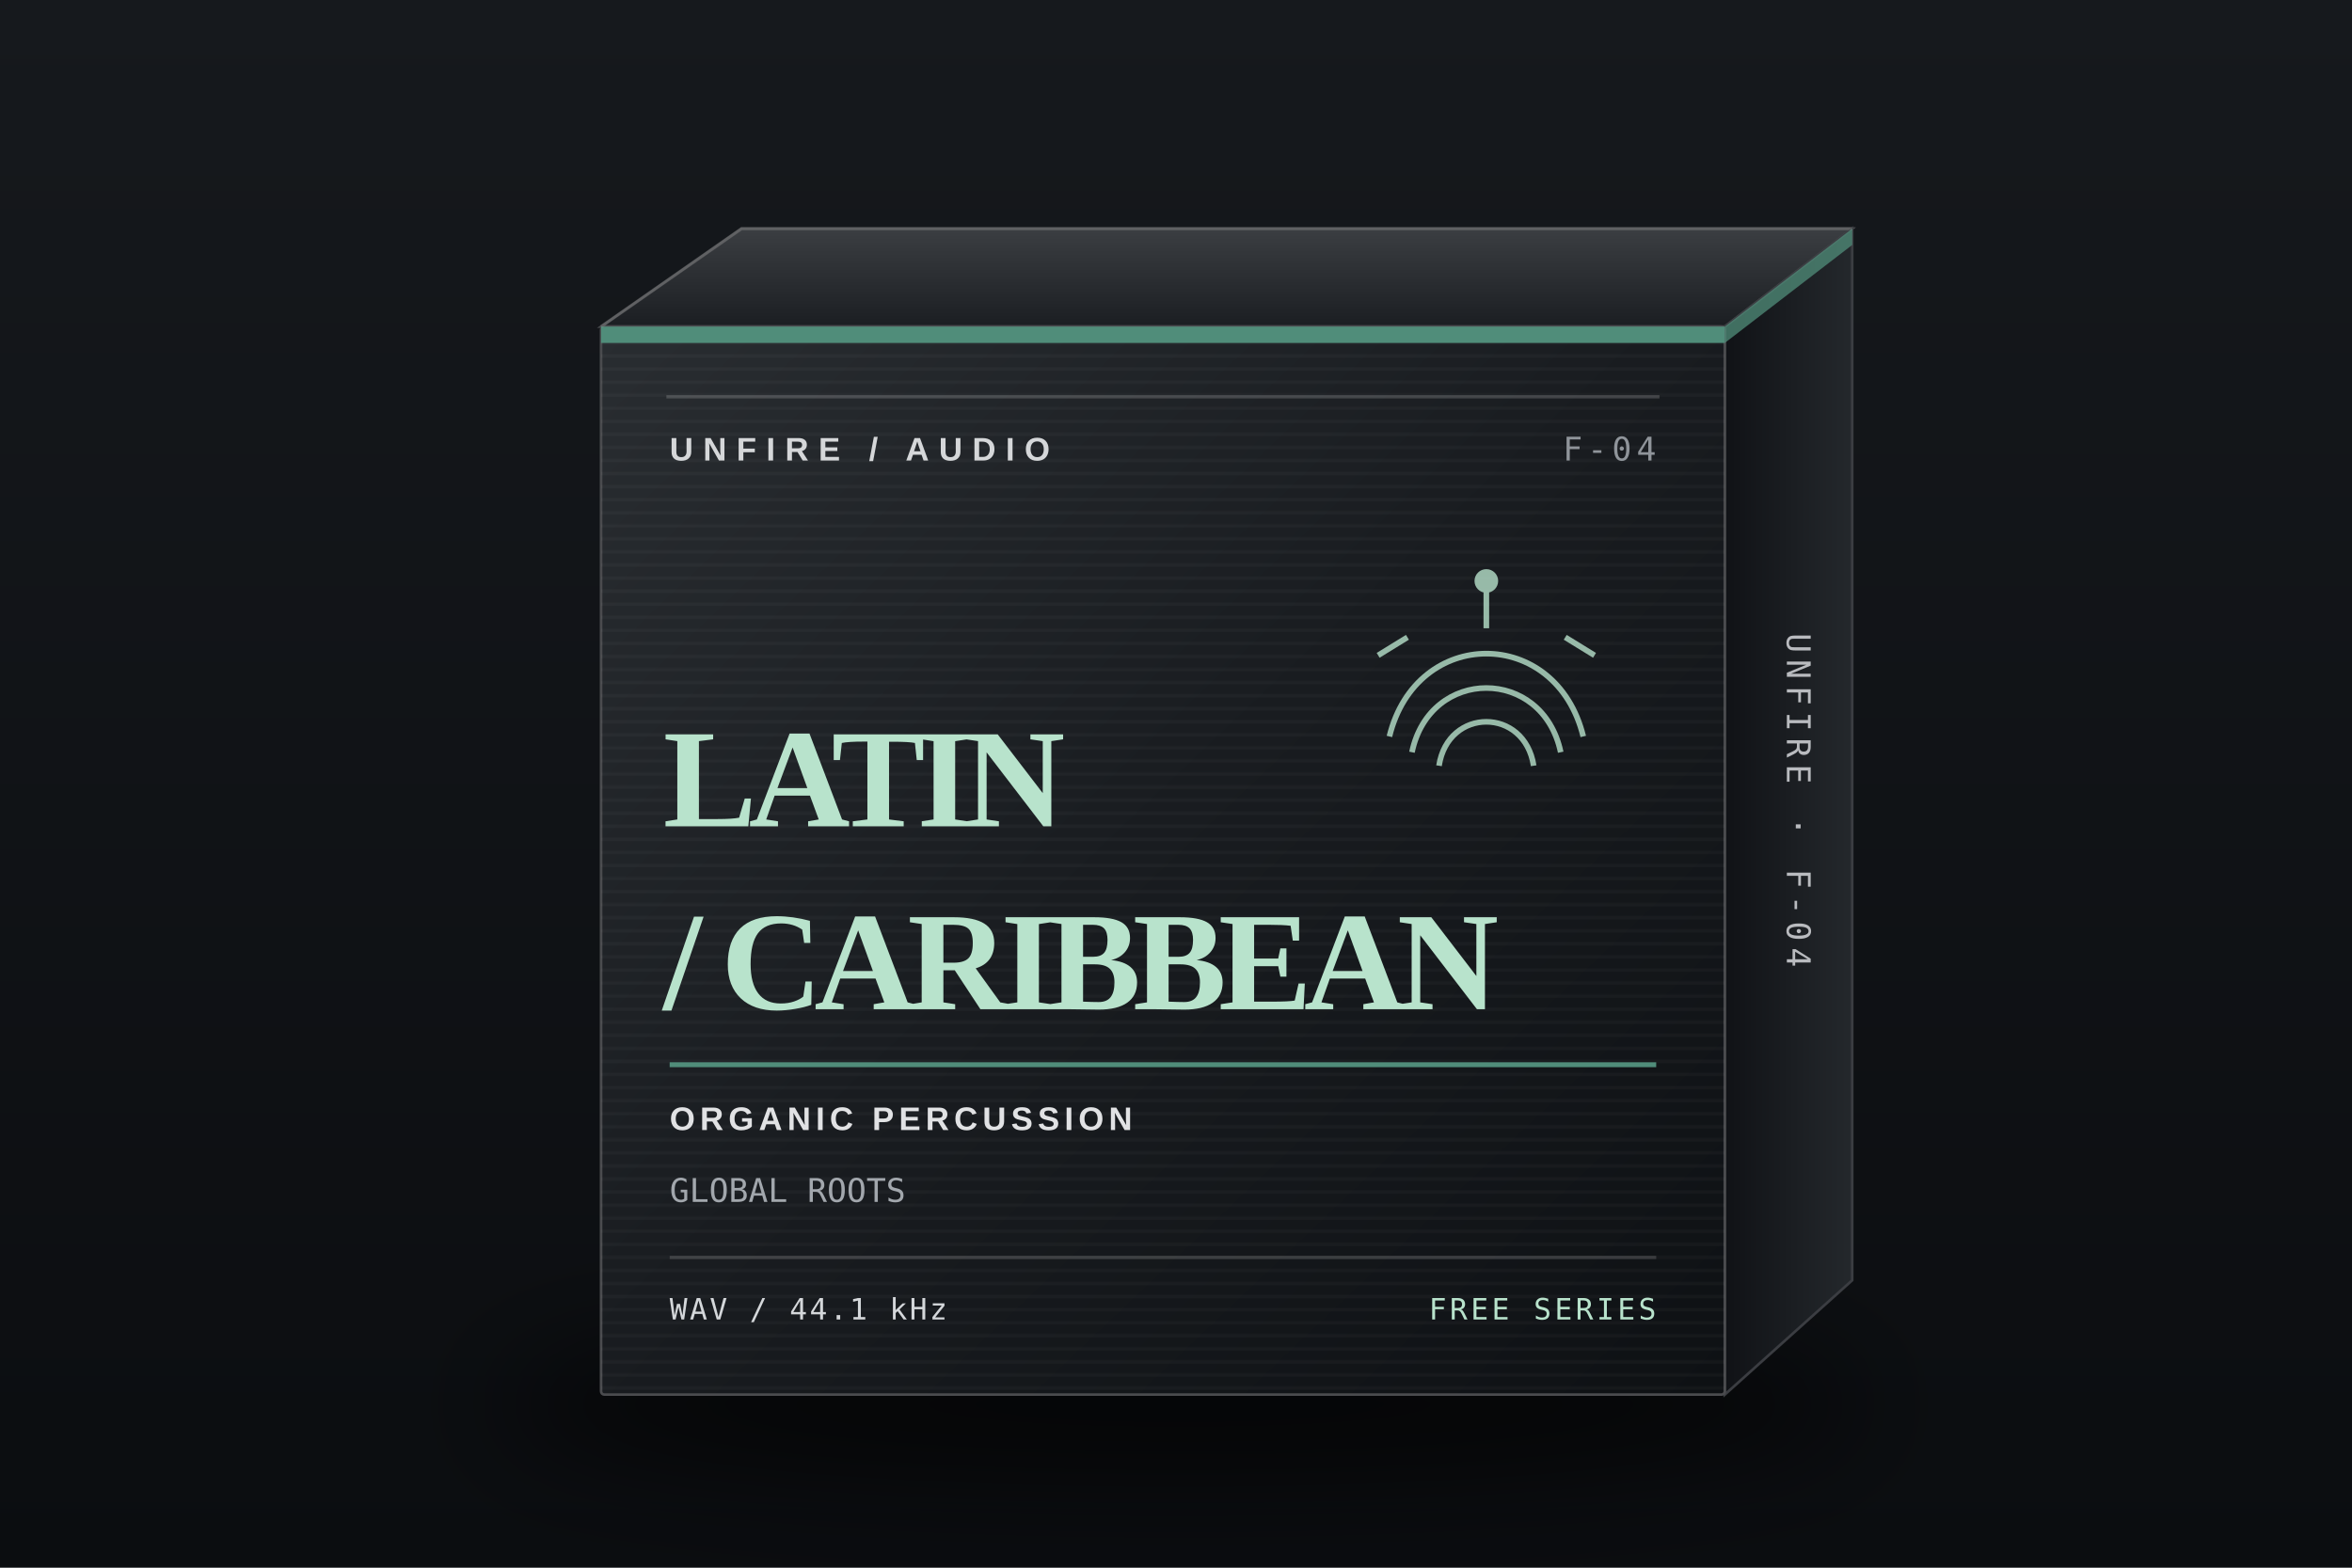
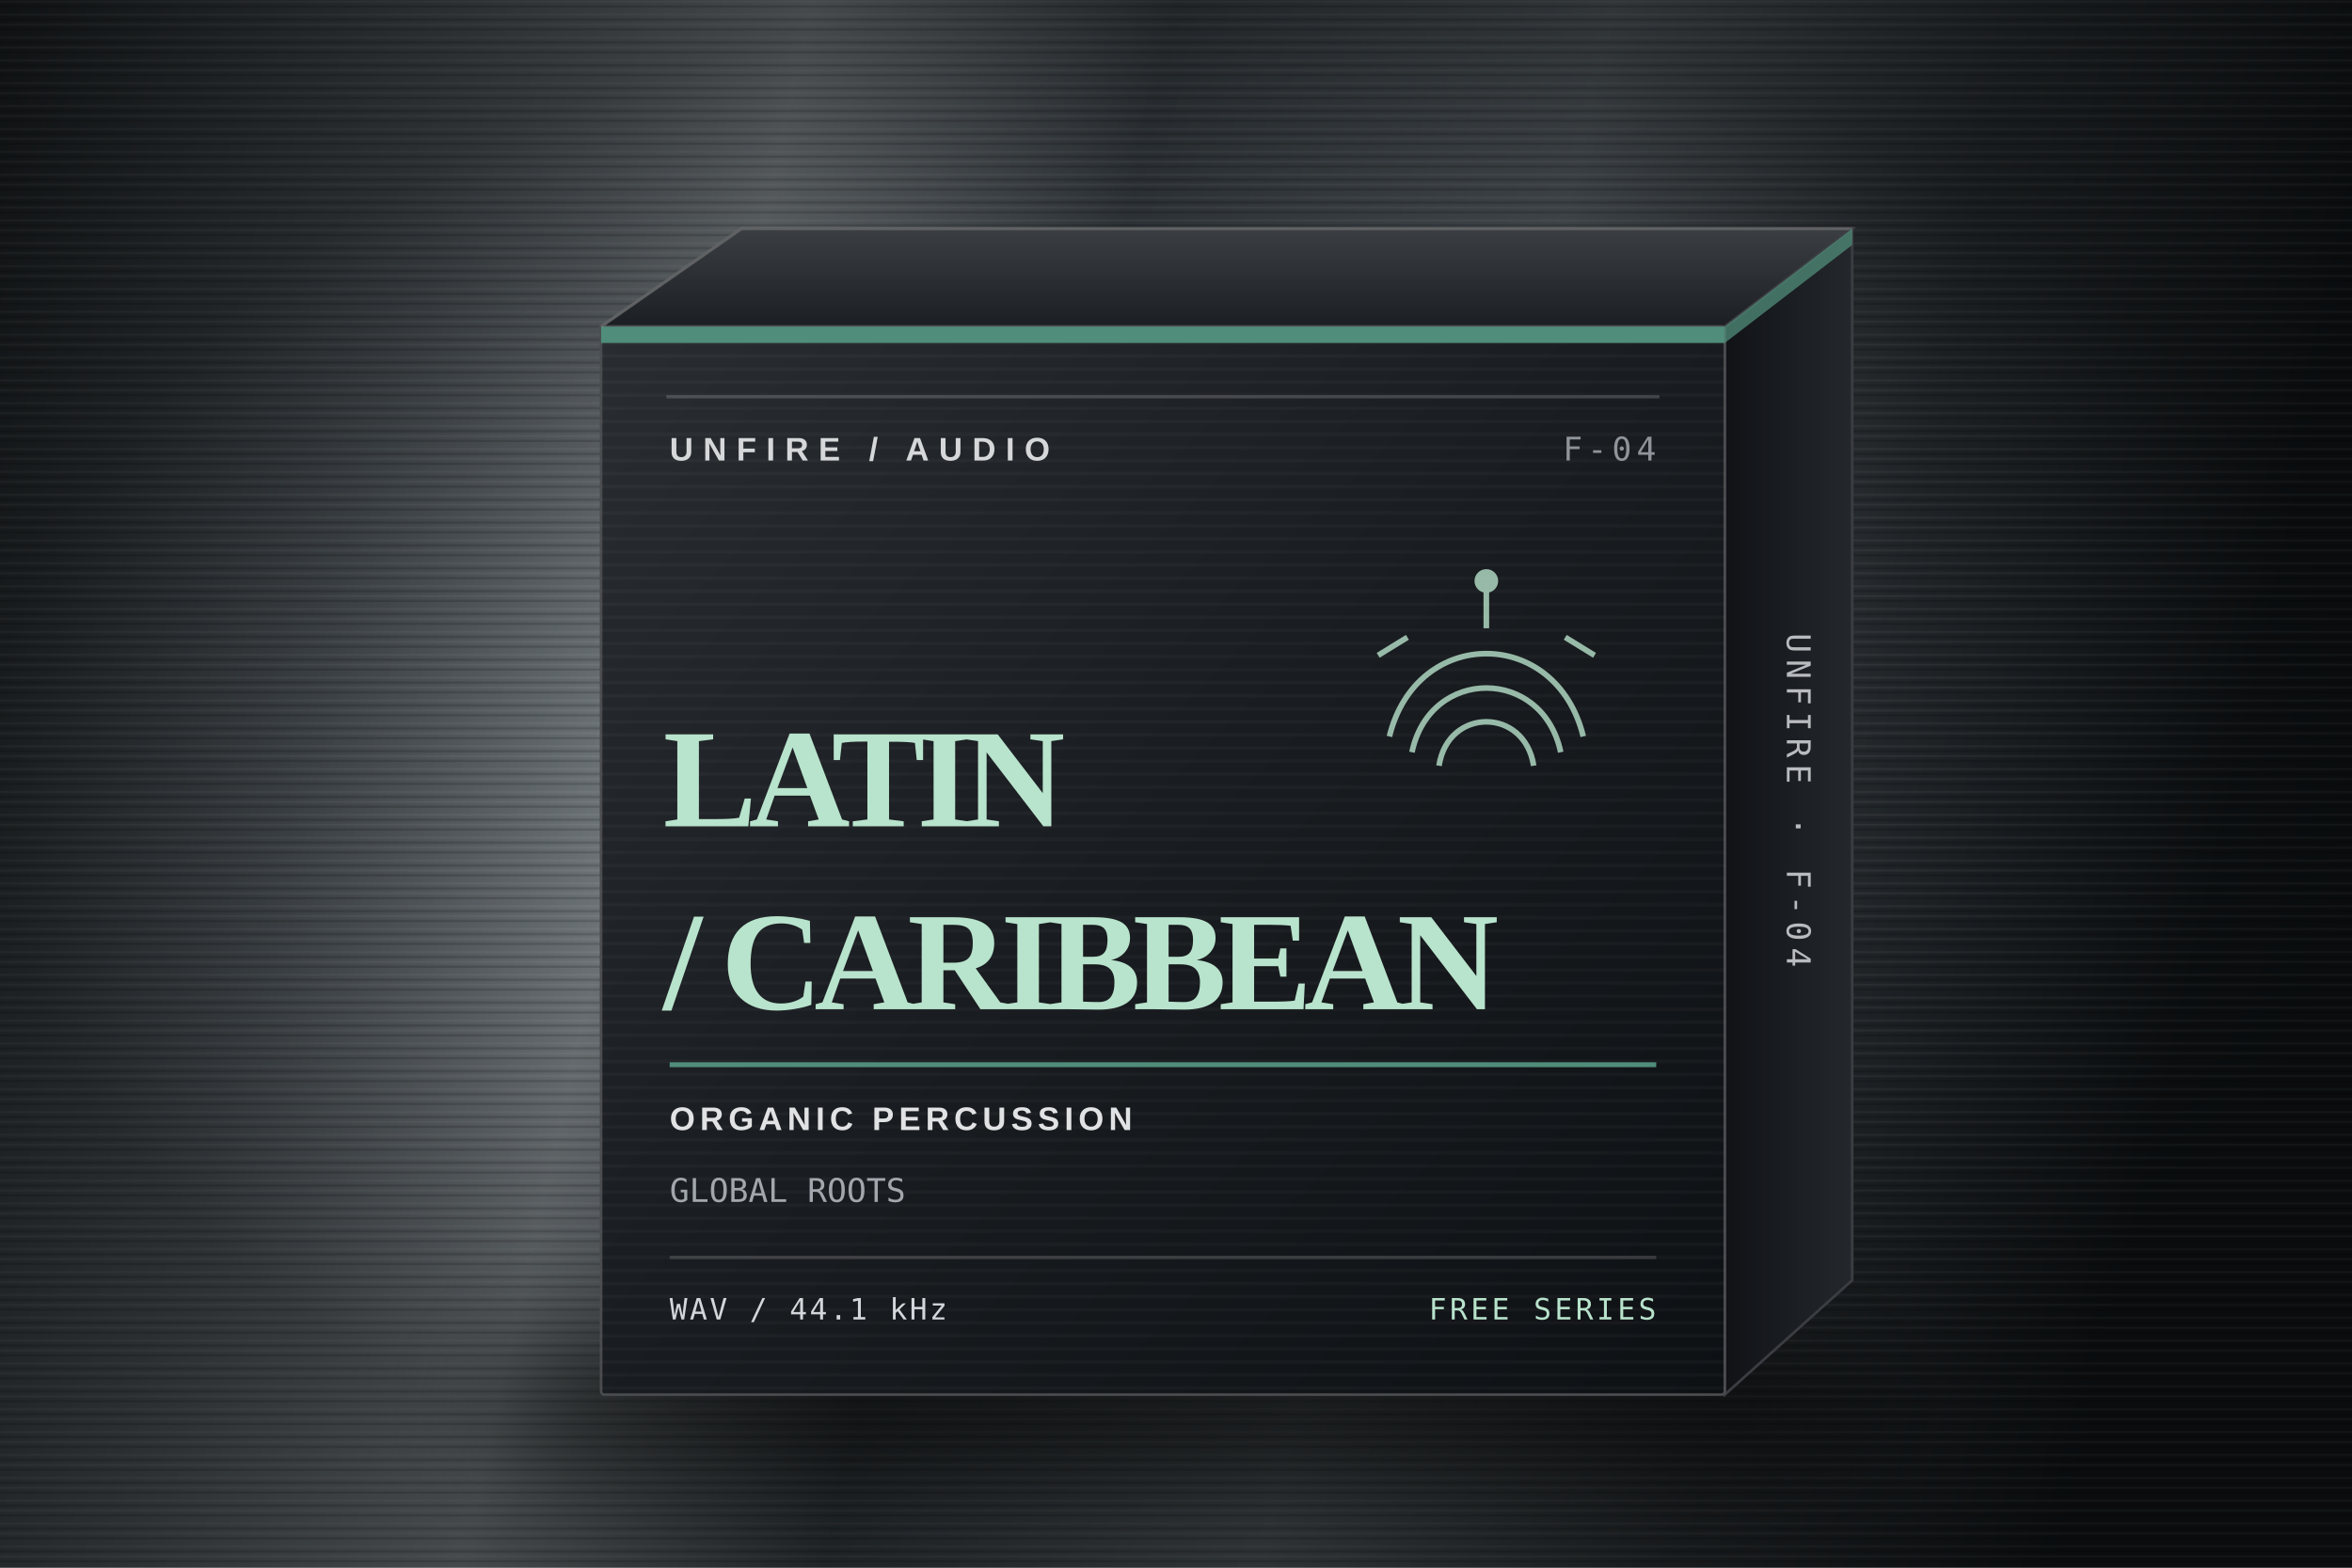
<svg xmlns="http://www.w3.org/2000/svg" width="720" height="480" viewBox="0 0 720 480" role="img" aria-labelledby="title">
  <defs>
-     <linearGradient id="bg" x2="0" y2="1">
-       <stop stop-color="#16191d" />
-       <stop offset="1" stop-color="#0b0d10" />
+     <linearGradient id="bg" x1="0" y1="0" x2="1" y2=".15">
+       <stop stop-color="#191d20" />
+       <stop offset=".20" stop-color="#4c5358" />
+       <stop offset=".34" stop-color="#777e82" />
+       <stop offset=".49" stop-color="#383f44" />
+       <stop offset=".67" stop-color="#535b60" />
+       <stop offset=".84" stop-color="#292e32" />
+       <stop offset="1" stop-color="#111518" />
    </linearGradient>
+     <pattern id="metalbrush" width="720" height="7" patternUnits="userSpaceOnUse">
+       <path d="M0 .5H720M0 4.5H720" stroke="#fff" stroke-opacity=".065" stroke-width=".6" />
+       <path d="M0 2H720M0 6H720" stroke="#000" stroke-opacity=".15" stroke-width=".7" />
+     </pattern>
+     <radialGradient id="vignette">
+       <stop offset=".38" stop-color="#000" stop-opacity="0" />
+       <stop offset="1" stop-color="#000" stop-opacity=".42" />
+     </radialGradient>
    <linearGradient id="front" x1="0" y1="0" x2="1" y2="1">
      <stop stop-color="#292d31" />
      <stop offset=".48" stop-color="#191c20" />
      <stop offset="1" stop-color="#0e1114" />
    </linearGradient>
    <linearGradient id="side" x2="1" y2="0">
      <stop stop-color="#101216" />
      <stop offset="1" stop-color="#24282c" />
    </linearGradient>
    <linearGradient id="top" x2="0" y2="1">
      <stop stop-color="#3b3e42" />
      <stop offset="1" stop-color="#1b1e22" />
    </linearGradient>
    <filter id="shadow" x="-.5" y="-.5" width="2" height="2">
      <feGaussianBlur stdDeviation="18" />
    </filter>
    <pattern id="grain" width="4" height="4" patternUnits="userSpaceOnUse">
      <path d="M0 1H4" stroke="#fff" stroke-opacity=".028" />
    </pattern>
    <clipPath id="f">
      <path d="M184 100H528V427H184Z" />
    </clipPath>
  </defs>
  <rect width="720" height="480" fill="url(#bg)" />
+   <rect width="720" height="480" fill="url(#metalbrush)" />
+   <rect width="720" height="480" fill="url(#vignette)" />
  <ellipse cx="361" cy="430" rx="212" ry="25" fill="#000" opacity=".65" filter="url(#shadow)" />
  <path d="M184 100L227 70H567L528 100Z" fill="url(#top)" stroke="#4b4d50" stroke-width=".8" />
  <path d="M528 100L567 70V392L528 427Z" fill="url(#side)" stroke="#3b3d42" stroke-width=".8" />
  <rect x="184" y="100" width="344" height="327" rx="1" fill="url(#front)" stroke="#4a4b4e" stroke-width=".8" />
  <g clip-path="url(#f)">
    <rect x="184" y="100" width="344" height="327" fill="url(#grain)" />
    <rect x="184" y="100" width="344" height="5" fill="#508d7a" />
    <rect x="204" y="121" width="304" height="1" fill="#ffffff" opacity=".17" />
    <text x="205" y="141" fill="#d5d7d9" font-family="Helvetica Neue,Arial,sans-serif" font-size="10" font-weight="700" letter-spacing="3">UNFIRE / AUDIO</text>
    <text x="507" y="141" text-anchor="end" fill="#8f949a" font-family="Menlo,monospace" font-size="10" letter-spacing="1.5">F-04</text>
    <g transform="translate(455 211) scale(.69)" color="#b8e3cc" opacity=".79">
      <g fill="none" stroke="currentColor" stroke-width="2.5">
        <path d="M-43 21C-31-28 31-28 43 21M-33 28C-25-10 25-10 33 28M-21 34C-17 8 17 8 21 34M0-48V-27" />
        <circle cx="0" cy="-48" r="4" fill="currentColor" />
        <path d="M-48-15L-35-23M48-15L35-23" />
      </g>
    </g>
    <text x="203" y="253" fill="#b8e3cc" font-family="Georgia, Times New Roman, serif" font-size="43" font-weight="700" letter-spacing="-2.5">LATIN</text>
    <text x="203" y="309" fill="#b8e3cc" font-family="Georgia, Times New Roman, serif" font-size="43" font-weight="700" letter-spacing="-2.5">/ CARIBBEAN</text>
    <path d="M205 326H507" stroke="#508d7a" stroke-width="1.5" />
    <text x="205" y="346" fill="#e1e2e4" font-family="Helvetica Neue,Arial,sans-serif" font-size="10" font-weight="700" letter-spacing="1.5">ORGANIC PERCUSSION</text>
    <text x="205" y="368" fill="#a2a7ad" font-family="Menlo,monospace" font-size="10">GLOBAL ROOTS</text>
    <path d="M205 385H507" stroke="#ffffff" stroke-opacity=".15" />
    <text x="205" y="404" fill="#d4d7da" font-family="Menlo,monospace" font-size="9" letter-spacing=".7">WAV / 44.1 kHz</text>
    <text x="507" y="404" text-anchor="end" fill="#b8e3cc" font-family="Menlo,monospace" font-size="9" letter-spacing="1">FREE SERIES</text>
  </g>
  <path d="M528 100L567 70V75L528 105Z" fill="#508d7a" opacity=".75" />
  <g transform="translate(547 245) rotate(90)">
    <text text-anchor="middle" fill="#b9bbbf" font-family="Menlo,monospace" font-size="10" letter-spacing="2">UNFIRE · F-04</text>
  </g>
  <path d="M184 100L227 70H567" stroke="#a8aaac" stroke-opacity=".22" fill="none" />
</svg>
